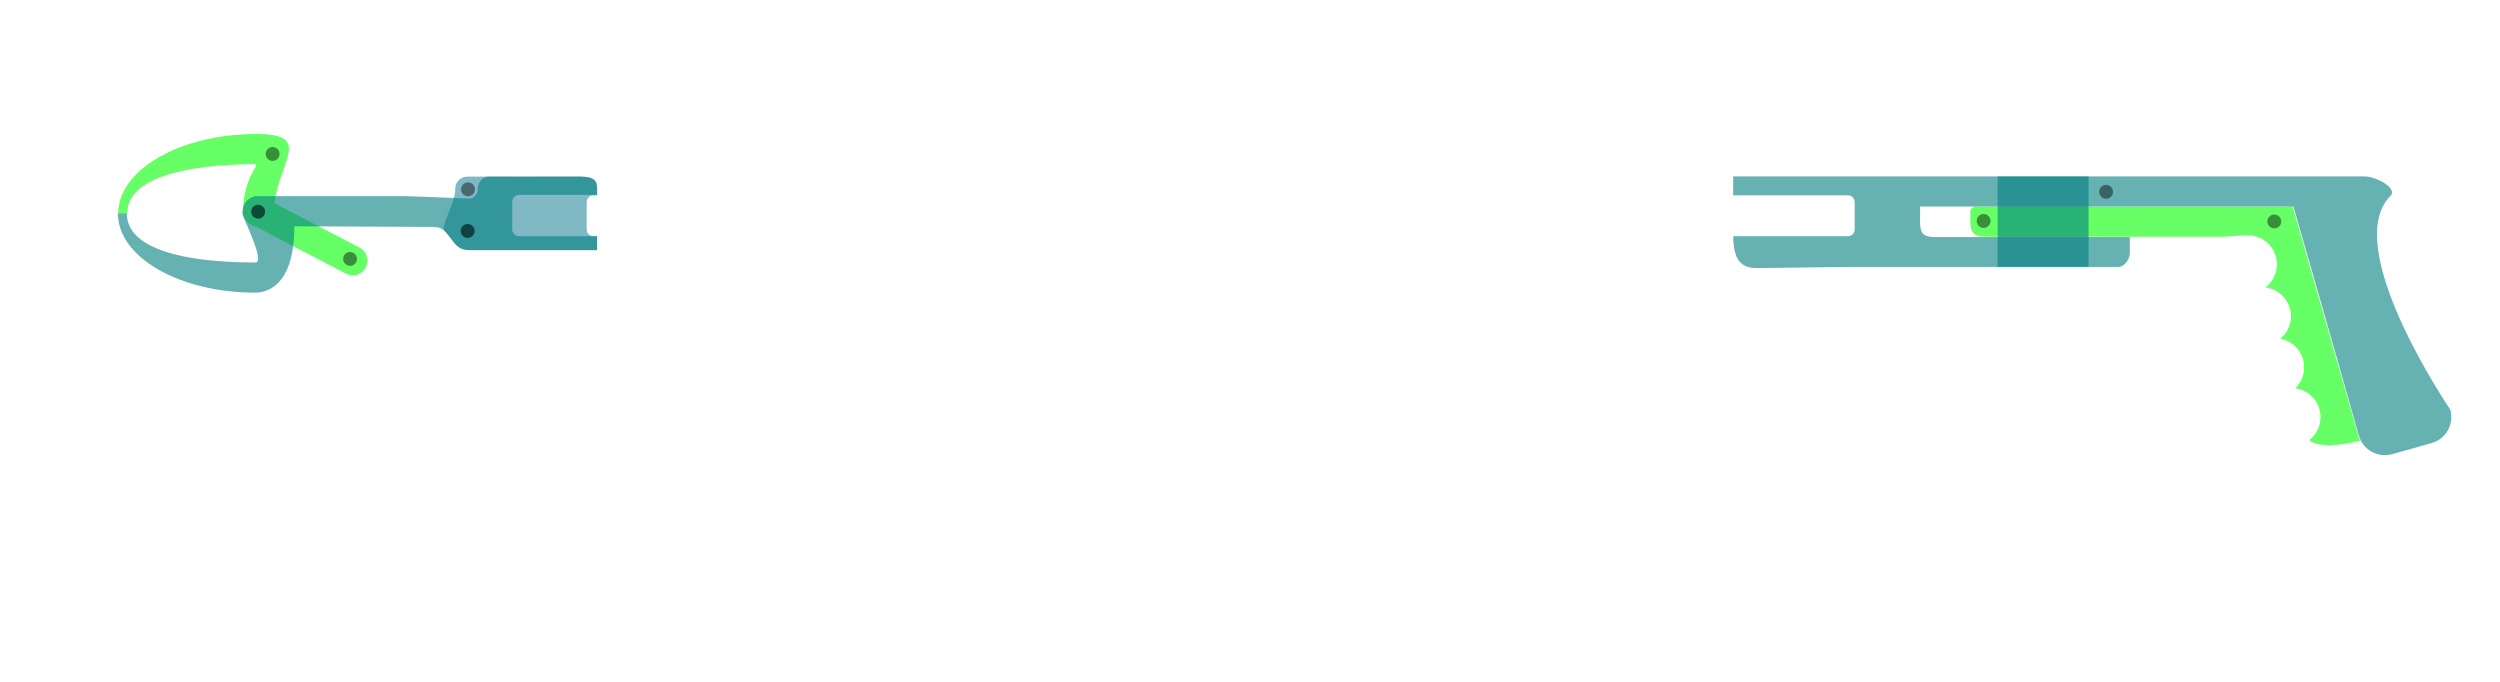
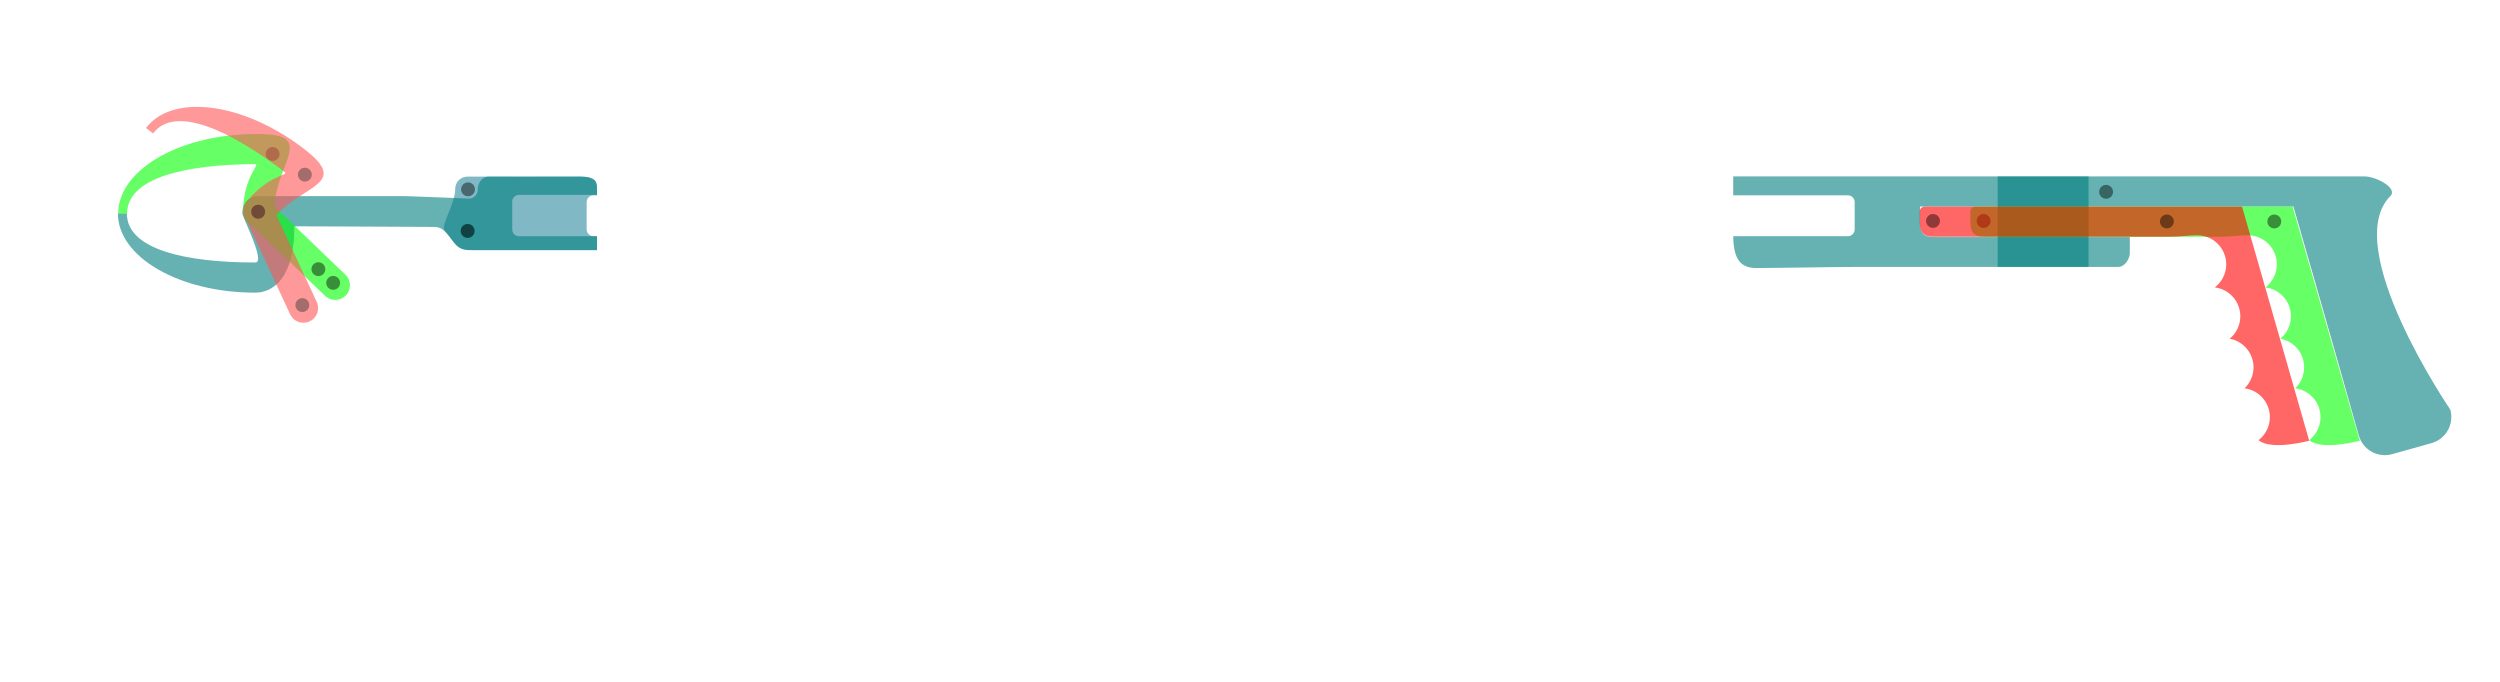
<svg xmlns="http://www.w3.org/2000/svg" width="1100mm" height="300mm" viewBox="0 0 1100 300" version="1.1" id="svg5">
  <defs id="defs2" />
-   <g id="layer3" style="display:inline">
-     <g id="g11406" transform="translate(207.4336,-5.858881)">
-       <path id="path18345" style="display:inline;vector-effect:non-scaling-stroke;fill:#00ff00;fill-opacity:0.599;stroke:none;stroke-width:1.215;stroke-dasharray:none;stroke-opacity:1;-inkscape-stroke:hairline" d="m 661.891,96.754 v 0.011 c -0.043,-0.004 -0.085,-0.007 -0.128,-0.009 -1.141,0.002 -2.101,0.858 -2.232,1.992 -0.004,1.493 -0.011,2.761 -0.011,4.577 0,4.846 1.631,6.704 6.231,6.704 27.26,0 98.119,0.035 103.285,0 5.301,0 8.642,-0.653 12.564,-0.653 7.06,-4.1e-4 12.783,5.723 12.783,12.782 -0.003,3.99 -1.87,7.75 -5.046,10.164 6.416,0.778 11.241,6.224 11.242,12.687 -0.002,3.832 -1.723,7.461 -4.689,9.887 6.08,1.103 10.5,6.398 10.499,12.578 -10e-4,3.491 -1.431,6.829 -3.956,9.239 6.378,0.819 11.154,6.248 11.154,12.678 -4.5e-4,3.901 -1.782,7.588 -4.839,10.013 0,0 0.004,0.254 0.093,0.321 5.87,4.424 22.052,0.048 22.052,0.048 L 801.335,96.754 Z" />
-       <circle style="vector-effect:non-scaling-stroke;fill:#000000;fill-opacity:0.441;stroke-width:0.269;-inkscape-stroke:hairline" id="path575" cx="793.258" cy="103.308" r="3.05" />
-       <circle style="vector-effect:non-scaling-stroke;fill:#000000;fill-opacity:0.441;stroke-width:0.269;-inkscape-stroke:hairline" id="circle1445" cx="665.361" cy="103.073" r="3.05" />
-     </g>
-     <g id="g12701" transform="rotate(-0.5366822,455.8028,8511.367)">
-       <path id="path12693" style="display:inline;fill:#00ff00;fill-opacity:0.599;stroke-width:4.882;stroke-dasharray:19.527, 19.527" d="m 191.474,56.105 c -23.892,-0.128 -44.588,7.756 -54.456,19.305 l -5.2e-4,-4e-6 c -0.039,0.045 -0.077,0.091 -0.115,0.136 -3.843,4.548 -6.011,9.66 -6.041,15.071 l 4.3e-4,0.01 1.296,0.008 2.646,-0.01 c 0.086,-15.939 26.202,-21.417 56.601,-21.253 2.284,0.012 -4.985,5.215 -5.581,19.885 -0.04,0.287 -0.061,0.576 -0.063,0.866 1e-4,0.206 0.01,0.412 0.028,0.617 -7.5e-4,0.059 -0.003,0.115 -0.003,0.174 0.002,-3.71e-4 0.018,-2.01e-4 0.022,2.03e-4 0.167,1.508 0.817,2.856 1.785,3.898 0.002,0.002 0.003,0.003 0.005,0.005 0.968,1.052 2.268,1.807 3.766,2.088 0.035,0.004 0.07,0.007 0.105,0.01 l 38.91,20.763 0.007,-0.011 c 0.704,0.452 1.489,0.764 2.311,0.917 3.51,0.651 6.883,-1.665 7.535,-5.175 0.551,-2.962 -1.017,-5.912 -3.781,-7.111 l 0.004,-0.01 -35.959,-19.188 c -0.227,-0.163 -0.471,-0.331 -0.731,-0.501 0.013,-0.287 0.024,-0.578 0.029,-0.881 2.689,-18.376 17,-29.476 -8.319,-29.612 z" />
-       <circle style="vector-effect:non-scaling-stroke;fill:#000000;fill-opacity:0.441;stroke-width:0.269;-inkscape-stroke:hairline" id="circle12699" cx="199.059" cy="64.962" r="3.05" />
-       <circle style="display:inline;vector-effect:non-scaling-stroke;fill:#000000;fill-opacity:0.441;stroke-width:0.269;-inkscape-stroke:hairline" id="circle1455" cx="248.851" cy="68.156" r="3.05" transform="rotate(10.2787)" />
-       <circle style="display:inline;vector-effect:non-scaling-stroke;fill:#000000;fill-opacity:0.441;stroke-width:0.269;-inkscape-stroke:hairline" id="circle1453" cx="192.453" cy="90.315" r="3.05" transform="rotate(10.2787,192.4614,90.30752)" />
-     </g>
-   </g>
  <g id="layer1" style="display:inline">
    <g id="g11995" transform="translate(207.4336)">
      <path id="path2148" style="display:inline;fill:#008080;fill-opacity:0.599;stroke-width:4.592;stroke-dasharray:18.37, 18.37" d="m 831.427,77.607 -276.247,-3.68e-4 v 6.248 2.078 h 50.441 c 1.662,0 3,1.338 3,3 v 12 c 0,1.662 -1.338,3 -3,3 h -50.432 c 0.105,10.294 3.366,13.998 10.132,13.998 9.647,0 34.215,-0.479 43.464,-0.479 8.98,0 106.935,0.036 115.781,0 3.339,-0.013 5.211,-4.322 5.118,-6 v -7.144 H 643.93 c -5.32,0 -6.539,-1.814 -6.539,-6.81 0,-2.514 0.043,-4.911 0.043,-6.611 h 164.25 c 0,0 19.347,67.17 28.736,100.651 1.788,6.376 8.359,10.07 14.735,8.282 l 17.263,-4.841 c 6.376,-1.788 10.071,-8.362 8.283,-14.738 0,0 -48.801,-71.545 -26.357,-93.99 3.45,-3.45 -6.424,-8.767 -11.753,-8.646 -0.368,0 -0.708,0 -1.165,0 z" />
      <circle style="display:inline;vector-effect:non-scaling-stroke;fill:#000000;fill-opacity:0.441;stroke-width:0.269;-inkscape-stroke:hairline" id="circle1447" cx="719.248" cy="84.397" r="3.05" />
    </g>
    <g id="g12849" transform="translate(-78.86586)" style="display:inline">
      <path id="path12843" style="display:inline;fill:#2c89a0;fill-opacity:0.599;stroke-width:4.592;stroke-dasharray:18.37, 18.37" d="m 284.762,77.689 c -3.467,0 -5.584,2.585 -5.584,5.305 0,7.135 -7.029,16.725 -4.484,18.821 4.913,5.352 4.354,8.261 12.065,8.261 11.36,0 46.153,-0.018 54.781,0 v -4.026 -2.117 h -1.543 c -1.662,0 -3,-1.338 -3,-3 V 88.933 c 0,-1.662 1.338,-3 3,-3 h 1.543 l -0.005,-3.319 c 0,-2.498 -0.581,-4.925 -7.573,-4.925 -8.704,0 -45.819,0.089 -49.199,0 z" />
      <circle style="display:inline;vector-effect:non-scaling-stroke;fill:#000000;fill-opacity:0.441;stroke-width:0.269;-inkscape-stroke:hairline" id="circle12851" cx="284.801" cy="83.311" r="3.05" />
      <circle style="display:inline;vector-effect:non-scaling-stroke;fill:#000000;fill-opacity:0.441;stroke-width:0.269;-inkscape-stroke:hairline" id="circle13745" cx="284.625" cy="101.612" r="3.05" />
    </g>
    <g id="g12000" transform="translate(-78.86586)" style="display:inline">
      <path id="rect288" style="display:inline;fill:#008080;fill-opacity:0.599;stroke-width:4.592;stroke-dasharray:18.37, 18.37" d="m 289.056,83.524 c 0.018,2.29 -2.269,4.219 -4.279,3.836 -0.517,-0.038 -26.006,-1.058 -27.446,-1.058 l -21.886,3.7e-5 -43.772,7.2e-5 c -1.748,3e-6 -3.888,1.453 -4.832,2.743 -0.958,1.31 -1.244,2.613 -1.379,4.894 0.918,3.427 10.285,21.563 5.712,21.563 -30.393,0 -56.474,-5.631 -56.485,-21.563 h -3.942 c 0.007,19.236 27.059,34.829 60.427,34.829 3.692,2e-5 17.204,-1.531 17.204,-29.186 0,0 36.183,0.103 61.62,0.267 7.175,0.046 7.219,10.193 14.978,10.193 5.895,0 53.791,-0.006 56.565,0 v -3.992 -2.117 l -34.297,-1.9e-4 c -1.662,-1e-5 -3,-1.338 -3,-3 V 88.733 c 0,-1.662 1.338,-3 3,-3 l 34.297,9.2e-5 -0.005,-3.118 c 0,-2.498 -0.581,-4.925 -7.573,-4.925 -8.704,0 -36.471,0.089 -39.851,0 -3.467,0 -5.075,3.114 -5.054,5.834 z" />
      <circle style="display:inline;vector-effect:non-scaling-stroke;fill:#000000;fill-opacity:0.441;stroke-width:0.269;-inkscape-stroke:hairline" id="circle11264" cx="192.453" cy="93.151" r="3.05" />
      <circle style="display:inline;vector-effect:non-scaling-stroke;fill:#000000;fill-opacity:0.441;stroke-width:0.269;-inkscape-stroke:hairline" id="circle12853" cx="284.625" cy="101.612" r="3.05" />
    </g>
    <rect style="display:inline;vector-effect:non-scaling-stroke;fill:#007f7f;fill-opacity:0.6;stroke-width:0.241;-inkscape-stroke:hairline" id="rect1915" width="40.003" height="39.788" x="878.962" y="77.645" />
  </g>
-   <g id="layer2" style="display:none">
+   <g id="layer3" style="display:inline">
+     <g id="g11406" transform="translate(207.4336,-5.858881)">
+       <path id="path18345" style="display:inline;vector-effect:non-scaling-stroke;fill:#00ff00;fill-opacity:0.599;stroke:none;stroke-width:1.215;stroke-dasharray:none;stroke-opacity:1;-inkscape-stroke:hairline" d="m 661.891,96.754 v 0.011 c -0.043,-0.004 -0.085,-0.007 -0.128,-0.009 -1.141,0.002 -2.101,0.858 -2.232,1.992 -0.004,1.493 -0.011,2.761 -0.011,4.577 0,4.846 1.631,6.704 6.231,6.704 27.26,0 98.119,0.035 103.285,0 5.301,0 8.642,-0.653 12.564,-0.653 7.06,-4.1e-4 12.783,5.723 12.783,12.782 -0.003,3.99 -1.87,7.75 -5.046,10.164 6.416,0.778 11.241,6.224 11.242,12.687 -0.002,3.832 -1.723,7.461 -4.689,9.887 6.08,1.103 10.5,6.398 10.499,12.578 -10e-4,3.491 -1.431,6.829 -3.956,9.239 6.378,0.819 11.154,6.248 11.154,12.678 -4.5e-4,3.901 -1.782,7.588 -4.839,10.013 0,0 0.004,0.254 0.093,0.321 5.87,4.424 22.052,0.048 22.052,0.048 L 801.335,96.754 Z" />
+       <circle style="vector-effect:non-scaling-stroke;fill:#000000;fill-opacity:0.441;stroke-width:0.269;-inkscape-stroke:hairline" id="path575" cx="793.258" cy="103.308" r="3.05" />
+       <circle style="vector-effect:non-scaling-stroke;fill:#000000;fill-opacity:0.441;stroke-width:0.269;-inkscape-stroke:hairline" id="circle1445" cx="665.361" cy="103.073" r="3.05" />
+     </g>
+     <g id="g12701" transform="rotate(-0.5366822,455.8028,8511.367)" />
+     <g id="g441" transform="rotate(15.73907,142.6316,-193.5421)">
+       <path id="path431" style="display:inline;fill:#00ff00;fill-opacity:0.599;stroke-width:4.882;stroke-dasharray:19.527, 19.527" d="m 181.915,57.716 c -22.971,6.573 -40.628,19.941 -46.864,33.793 l -4.9e-4,1.41e-4 c -0.025,0.054 -0.049,0.109 -0.073,0.163 -2.414,5.443 -3.063,10.957 -1.575,16.16 l 0.003,0.009 1.246,-0.356 2.537,-0.751 c -4.385,-15.325 19.15,-27.902 48.376,-36.265 2.196,-0.628 -3.323,6.403 0.216,20.652 0.043,0.287 0.103,0.57 0.182,0.849 0.058,0.198 0.125,0.392 0.2,0.584 0.016,0.057 0.03,0.111 0.046,0.167 0.002,-9.17e-4 0.018,-0.005 0.021,-0.006 0.252,0.605 0.586,1.153 0.978,1.643 0.036,0.046 0.073,0.092 0.11,0.137 0.031,0.036 0.06,0.074 0.091,0.11 10e-4,0.001 0.002,0.003 0.003,0.004 0.058,0.067 0.117,0.134 0.177,0.199 0.002,0.002 0.003,0.003 0.005,0.005 0.968,1.052 2.268,1.807 3.766,2.088 13.013,6.85 26.022,13.839 39.015,20.773 l 0.007,-0.012 c 0.704,0.452 1.489,0.764 2.311,0.917 3.51,0.651 6.883,-1.665 7.535,-5.175 0.551,-2.962 -1.017,-5.912 -3.781,-7.111 l 0.004,-0.01 -35.959,-19.188 c -0.227,-0.163 -0.471,-0.331 -0.731,-0.501 -0.268,-0.228 -0.545,-0.434 -0.829,-0.622 -0.141,-0.426 -0.31,-0.863 -0.516,-1.312 -0.068,-0.279 -0.139,-0.561 -0.219,-0.854 -2.569,-18.393 8.74,-33.251 -15.602,-26.286 z" />
+       <circle style="display:inline;vector-effect:non-scaling-stroke;fill:#000000;fill-opacity:0.441;stroke-width:0.269;-inkscape-stroke:hairline" id="circle435" cx="248.851" cy="68.156" r="3.05" transform="rotate(10.2787)" />
+       <circle style="display:inline;vector-effect:non-scaling-stroke;fill:#000000;fill-opacity:0.441;stroke-width:0.269;-inkscape-stroke:hairline" id="circle437" cx="192.453" cy="90.315" r="3.05" transform="rotate(10.2787,192.4614,90.30752)" />
+       <circle style="display:inline;vector-effect:non-scaling-stroke;fill:#000000;fill-opacity:0.441;stroke-width:0.269;-inkscape-stroke:hairline" id="circle439" cx="240.374" cy="65.593" r="3.05" transform="rotate(10.2787)" />
+       <circle style="display:inline;vector-effect:non-scaling-stroke;fill:#000000;fill-opacity:0.441;stroke-width:0.269;-inkscape-stroke:hairline" id="circle12699" cx="199.059" cy="64.962" r="3.05" transform="rotate(-16.27575,192.3284,90.33196)" />
+     </g>
+   </g>
+   <g id="layer2" style="display:inline">
    <g id="g11414" style="display:inline" transform="translate(180.1601,-5.858881)">
      <path id="path11408" style="display:inline;vector-effect:non-scaling-stroke;fill:#ff0000;fill-opacity:0.599;stroke:none;stroke-width:1.215;stroke-dasharray:none;stroke-opacity:1;-inkscape-stroke:hairline" d="m 666.891,96.754 v 0.011 c -0.043,-0.004 -0.085,-0.007 -0.128,-0.009 -1.141,0.002 -2.101,0.858 -2.232,1.992 -0.004,1.493 -0.011,2.761 -0.011,4.577 0,4.846 1.631,6.704 6.231,6.704 27.26,0 98.119,0.035 103.285,0 5.301,0 8.642,-0.653 12.564,-0.653 7.06,-4.1e-4 12.783,5.723 12.783,12.782 -0.003,3.99 -1.87,7.75 -5.046,10.164 6.416,0.778 11.241,6.224 11.242,12.687 -0.002,3.832 -1.723,7.461 -4.689,9.887 6.08,1.103 10.5,6.398 10.499,12.578 -10e-4,3.491 -1.431,6.829 -3.956,9.239 6.378,0.819 11.154,6.248 11.154,12.678 -4.5e-4,3.901 -1.782,7.588 -4.839,10.013 0,0 0.004,0.254 0.093,0.321 5.87,4.424 22.052,0.048 22.052,0.048 L 806.336,96.754 Z" />
      <circle style="vector-effect:non-scaling-stroke;fill:#000000;fill-opacity:0.441;stroke-width:0.269;-inkscape-stroke:hairline" id="circle11410" cx="773.259" cy="103.308" r="3.05" />
      <circle style="vector-effect:non-scaling-stroke;fill:#000000;fill-opacity:0.441;stroke-width:0.269;-inkscape-stroke:hairline" id="circle11412" cx="670.362" cy="103.073" r="3.05" />
    </g>
    <g id="g12767" transform="rotate(36.98777,148.824,-26.14678)" style="display:inline;fill:#ff5555">
      <path id="path12759" style="display:inline;fill:#ff5555;fill-opacity:0.599;stroke-width:4.882;stroke-dasharray:19.527, 19.527" d="m 191.474,56.105 c -23.892,-0.128 -44.588,7.756 -54.456,19.305 l -5.2e-4,-4e-6 c -0.039,0.045 -0.077,0.091 -0.115,0.136 -3.843,4.548 -6.011,9.66 -6.041,15.071 l 4.3e-4,0.01 1.296,0.008 2.646,-0.01 c 0.086,-15.939 26.202,-21.417 56.601,-21.253 2.284,0.012 -4.985,5.215 -5.581,19.885 -0.04,0.287 -0.061,0.576 -0.063,0.866 1e-4,0.206 0.01,0.412 0.028,0.617 -7.5e-4,0.059 -0.003,0.115 -0.003,0.174 0.002,-3.71e-4 0.018,-2.01e-4 0.022,2.03e-4 0.167,1.508 0.817,2.856 1.785,3.898 0.002,0.002 0.003,0.003 0.005,0.005 0.968,1.052 2.268,1.807 3.766,2.088 0.035,0.004 0.07,0.007 0.105,0.01 l 38.91,20.763 0.007,-0.011 c 0.704,0.452 1.489,0.764 2.311,0.917 3.51,0.651 6.883,-1.665 7.535,-5.175 0.551,-2.962 -1.017,-5.912 -3.781,-7.111 l 0.004,-0.01 -35.959,-19.188 c -0.227,-0.163 -0.471,-0.331 -0.731,-0.501 0.013,-0.287 0.024,-0.578 0.029,-0.881 2.689,-18.376 17,-29.476 -8.319,-29.612 z" />
      <circle style="vector-effect:non-scaling-stroke;fill:#333333;fill-opacity:0.441;stroke-width:0.269;-inkscape-stroke:hairline" id="circle12761" cx="199.059" cy="64.962" r="3.05" />
      <circle style="display:inline;vector-effect:non-scaling-stroke;fill:#333333;fill-opacity:0.441;stroke-width:0.269;-inkscape-stroke:hairline" id="circle12763" cx="248.851" cy="68.156" r="3.05" transform="rotate(10.2787)" />
      <circle style="display:inline;vector-effect:non-scaling-stroke;fill:#333333;fill-opacity:0.441;stroke-width:0.269;-inkscape-stroke:hairline" id="circle12765" cx="192.453" cy="90.315" r="3.05" transform="rotate(10.2787,192.4614,90.30752)" />
    </g>
  </g>
</svg>
